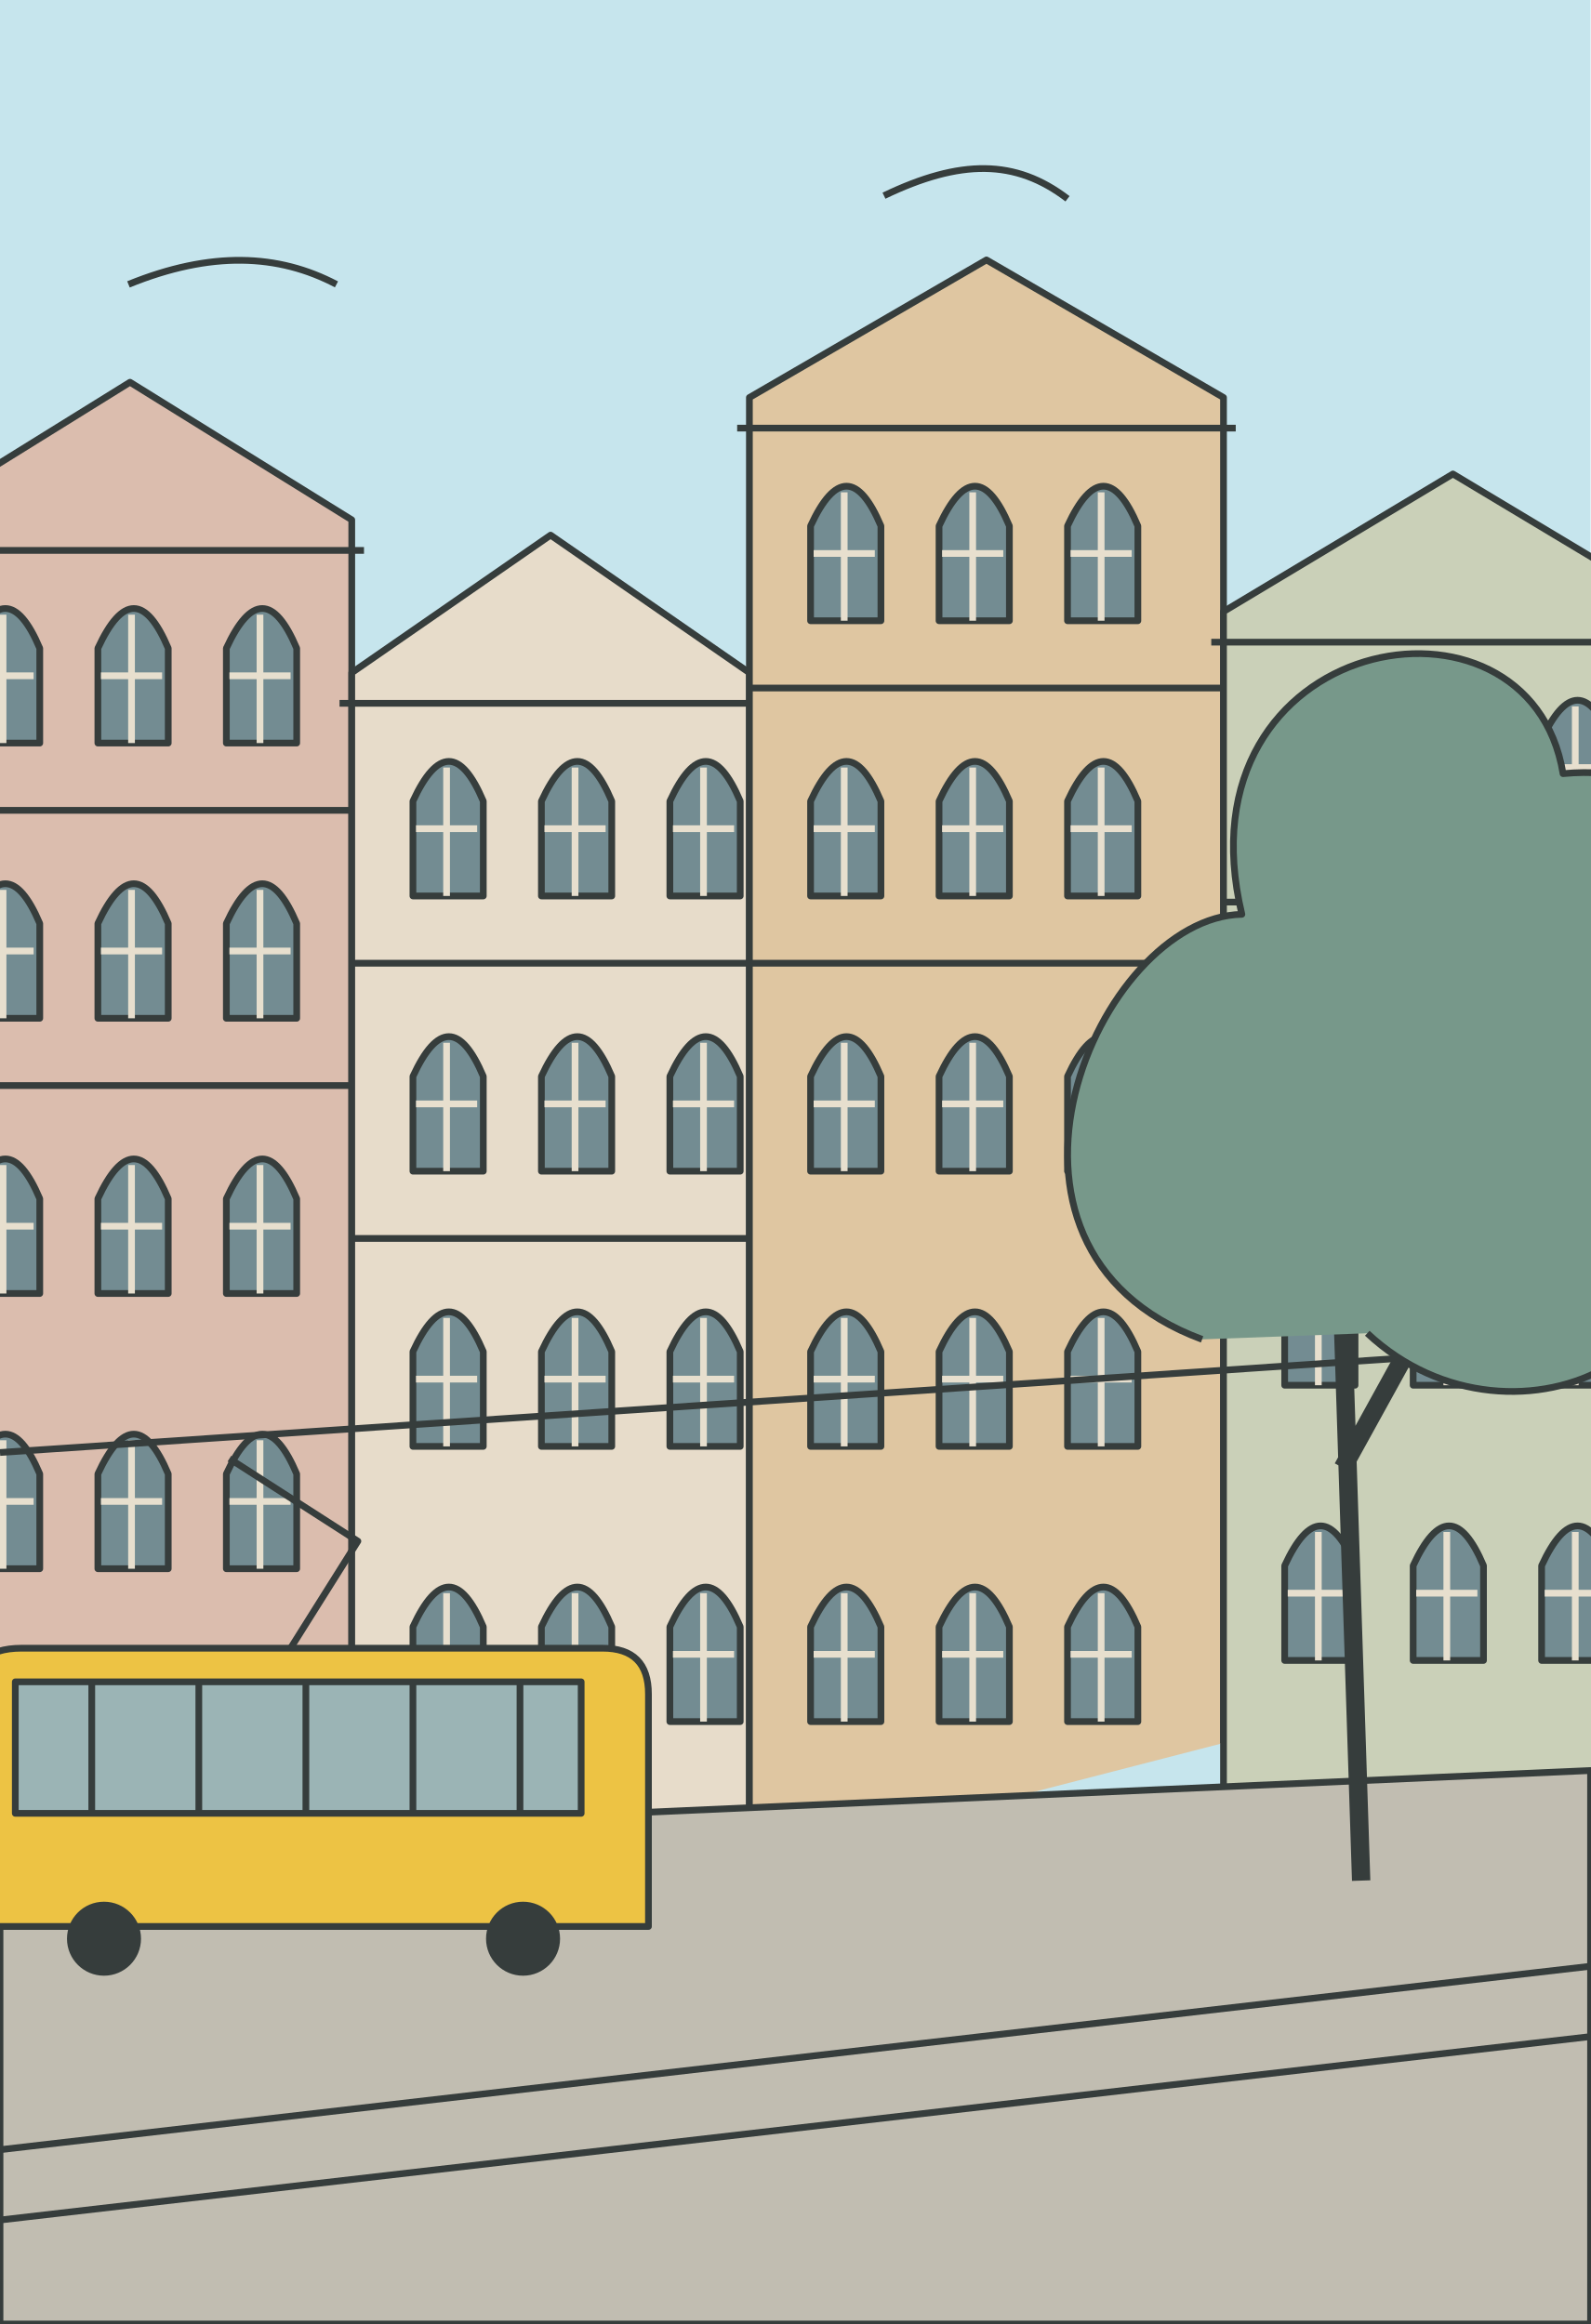
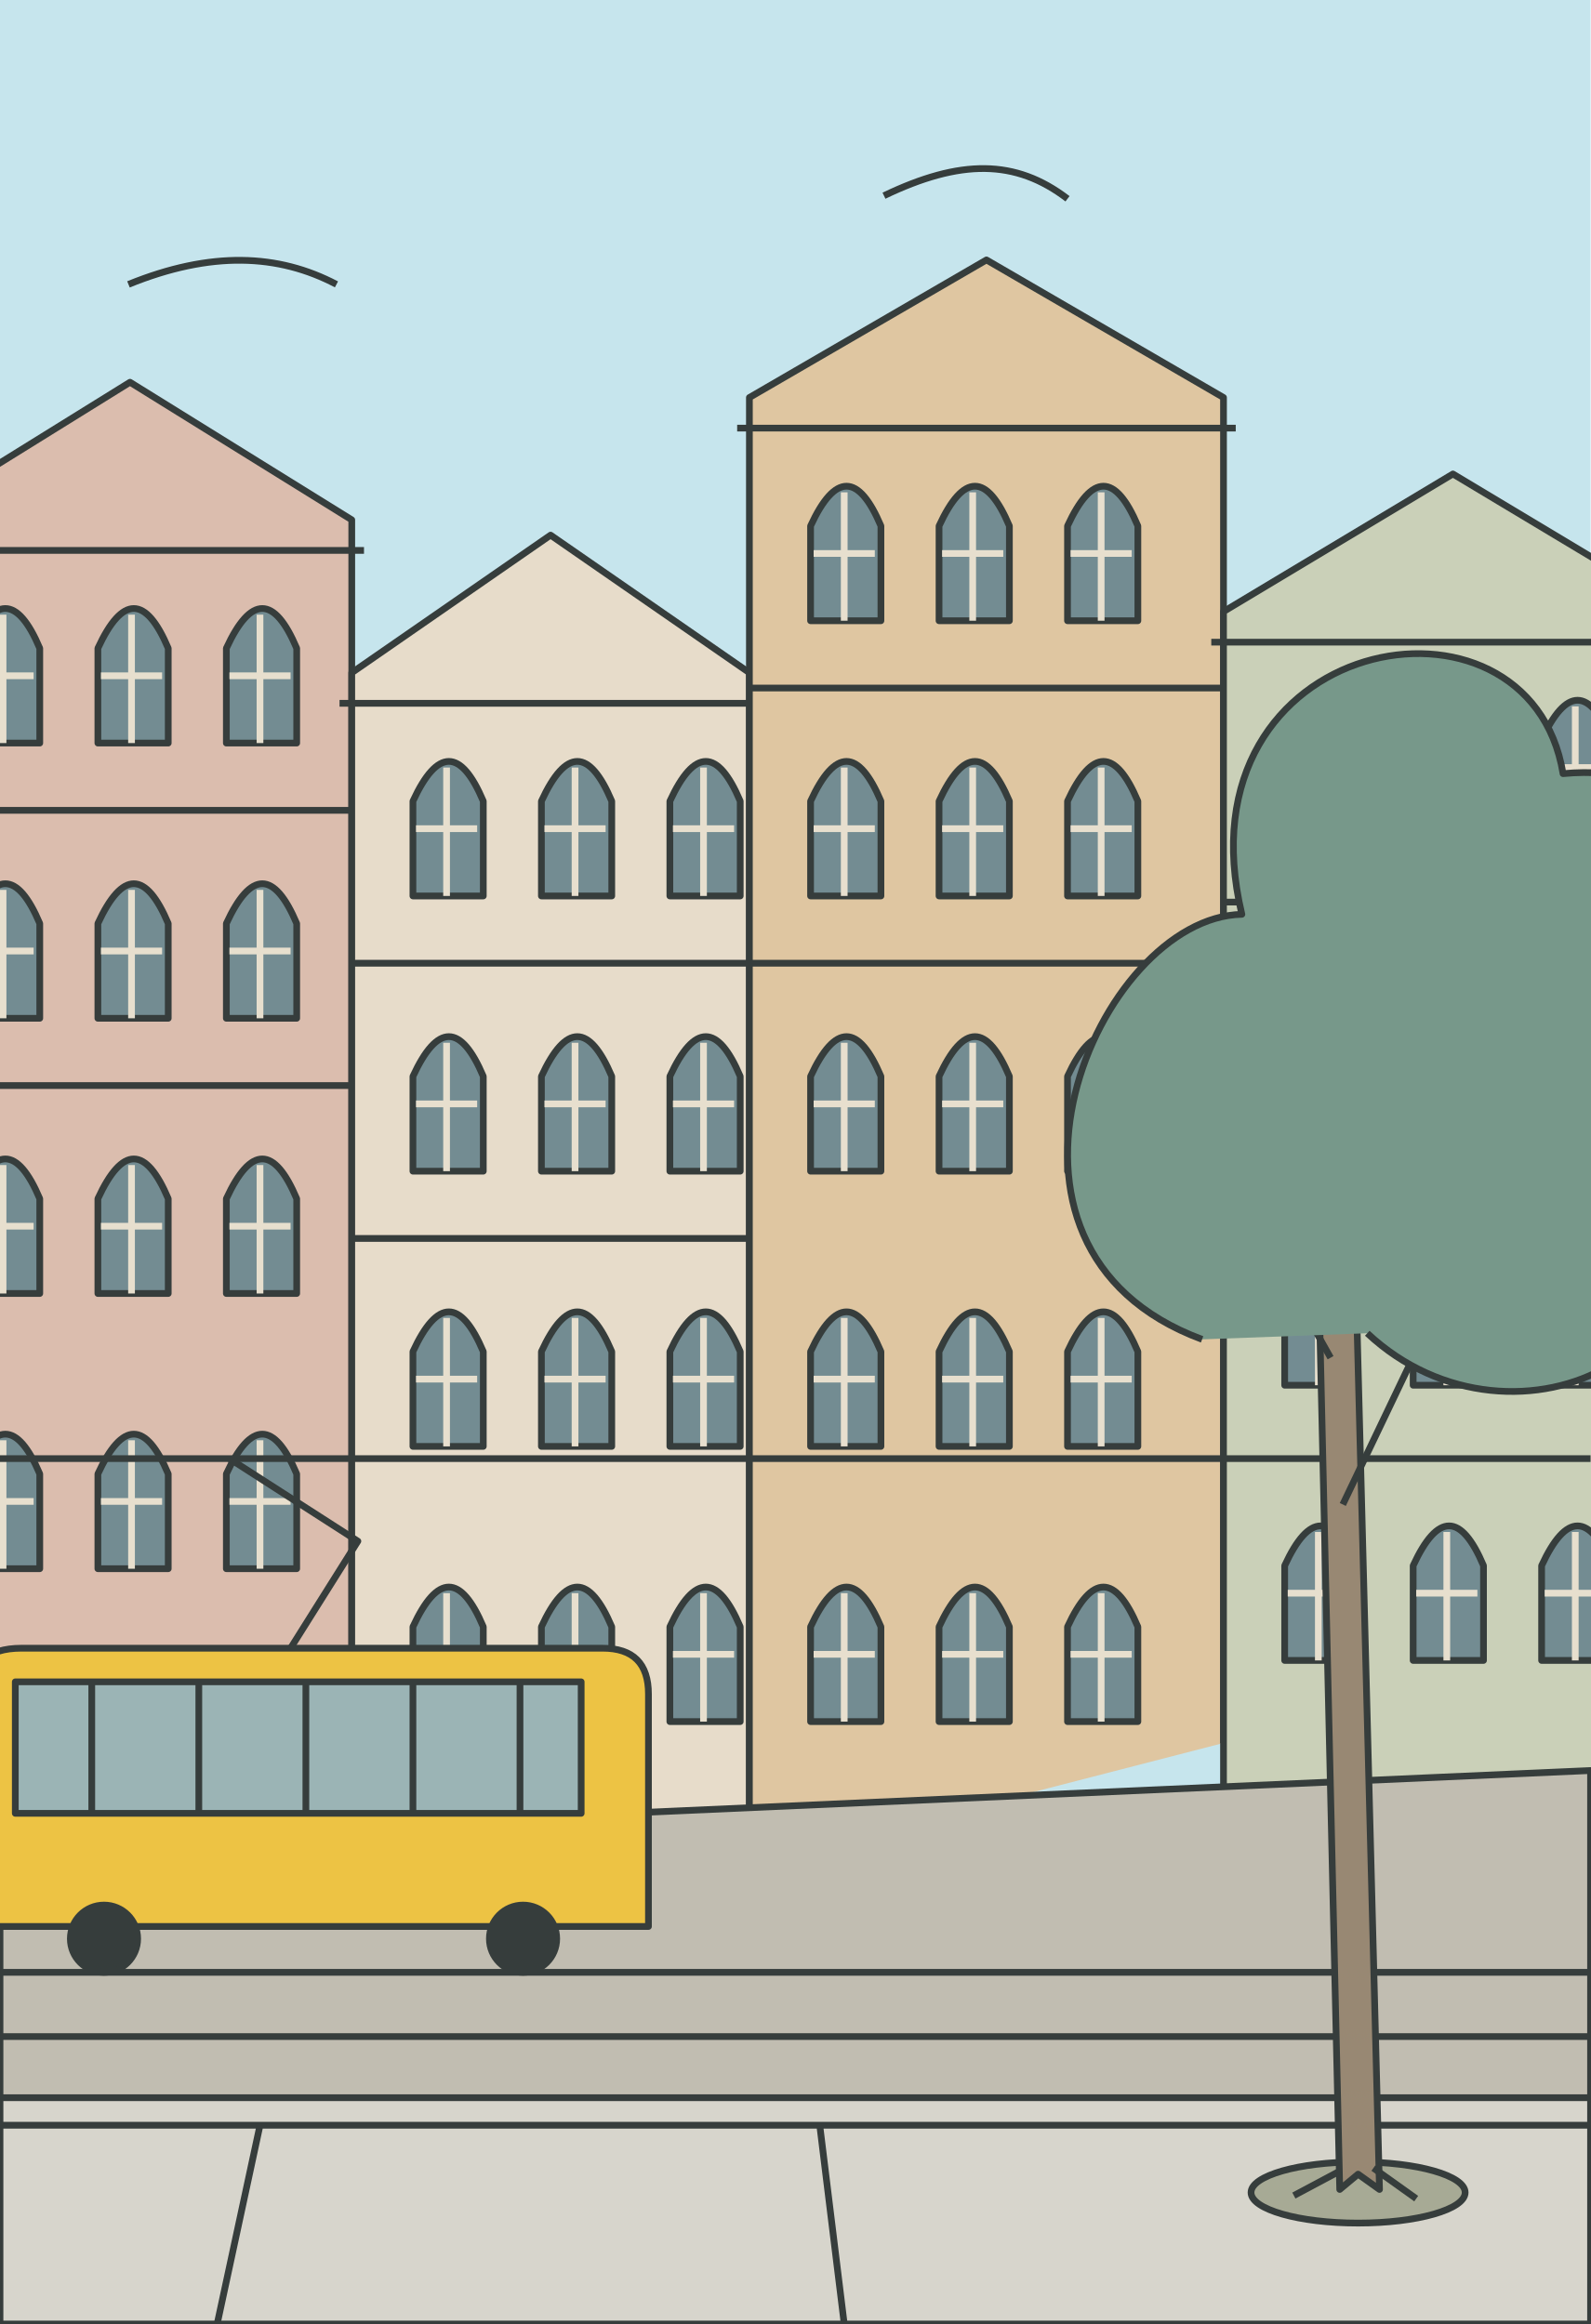
<svg xmlns="http://www.w3.org/2000/svg" viewBox="0 0 520 760">
  <style>.tram{animation:tram-trip 22s ease-in-out infinite;transform-box:view-box;transform-origin:center}@keyframes tram-trip{0%,12%,100%{transform:translateX(0)}40%,58%{transform:translateX(260px)}}@media(prefers-reduced-motion:reduce){.tram{animation:none}}</style>
  <rect width="520" height="760" fill="#c6e5ed" />
  <g stroke="#363d3c" stroke-width="2.2" stroke-linejoin="round">
    <path d="M-30 610V170l72.5 -45 72.5 45v440" fill="#dbbdae" />
    <path d="M-34 180h153M-30 265h145M-30 355h145" fill="none" />
    <path d="M-10 243v-31q12-26 23 0v31Z" fill="#738c92" />
    <path d="M1 201v42m-10-22h20" stroke="#e7dfce" />
    <path d="M32 243v-31q12-26 23 0v31Z" fill="#738c92" />
    <path d="M43 201v42m-10-22h20" stroke="#e7dfce" />
    <path d="M74 243v-31q12-26 23 0v31Z" fill="#738c92" />
    <path d="M85 201v42m-10-22h20" stroke="#e7dfce" />
    <path d="M-10 333v-31q12-26 23 0v31Z" fill="#738c92" />
    <path d="M1 291v42m-10-22h20" stroke="#e7dfce" />
    <path d="M32 333v-31q12-26 23 0v31Z" fill="#738c92" />
    <path d="M43 291v42m-10-22h20" stroke="#e7dfce" />
    <path d="M74 333v-31q12-26 23 0v31Z" fill="#738c92" />
    <path d="M85 291v42m-10-22h20" stroke="#e7dfce" />
    <path d="M-10 423v-31q12-26 23 0v31Z" fill="#738c92" />
    <path d="M1 381v42m-10-22h20" stroke="#e7dfce" />
    <path d="M32 423v-31q12-26 23 0v31Z" fill="#738c92" />
    <path d="M43 381v42m-10-22h20" stroke="#e7dfce" />
    <path d="M74 423v-31q12-26 23 0v31Z" fill="#738c92" />
    <path d="M85 381v42m-10-22h20" stroke="#e7dfce" />
    <path d="M-10 513v-31q12-26 23 0v31Z" fill="#738c92" />
    <path d="M1 471v42m-10-22h20" stroke="#e7dfce" />
    <path d="M32 513v-31q12-26 23 0v31Z" fill="#738c92" />
    <path d="M43 471v42m-10-22h20" stroke="#e7dfce" />
    <path d="M74 513v-31q12-26 23 0v31Z" fill="#738c92" />
    <path d="M85 471v42m-10-22h20" stroke="#e7dfce" />
    <path d="M115 610V220l65.0 -45 65.0 45v440" fill="#e7dcca" />
    <path d="M111 230h138M115 315h130M115 405h130" fill="none" />
    <path d="M135 293v-31q12-26 23 0v31Z" fill="#738c92" />
    <path d="M146 251v42m-10-22h20" stroke="#e7dfce" />
    <path d="M177 293v-31q12-26 23 0v31Z" fill="#738c92" />
    <path d="M188 251v42m-10-22h20" stroke="#e7dfce" />
    <path d="M219 293v-31q12-26 23 0v31Z" fill="#738c92" />
    <path d="M230 251v42m-10-22h20" stroke="#e7dfce" />
    <path d="M135 383v-31q12-26 23 0v31Z" fill="#738c92" />
    <path d="M146 341v42m-10-22h20" stroke="#e7dfce" />
    <path d="M177 383v-31q12-26 23 0v31Z" fill="#738c92" />
    <path d="M188 341v42m-10-22h20" stroke="#e7dfce" />
    <path d="M219 383v-31q12-26 23 0v31Z" fill="#738c92" />
    <path d="M230 341v42m-10-22h20" stroke="#e7dfce" />
    <path d="M135 473v-31q12-26 23 0v31Z" fill="#738c92" />
    <path d="M146 431v42m-10-22h20" stroke="#e7dfce" />
    <path d="M177 473v-31q12-26 23 0v31Z" fill="#738c92" />
    <path d="M188 431v42m-10-22h20" stroke="#e7dfce" />
    <path d="M219 473v-31q12-26 23 0v31Z" fill="#738c92" />
    <path d="M230 431v42m-10-22h20" stroke="#e7dfce" />
    <path d="M135 563v-31q12-26 23 0v31Z" fill="#738c92" />
    <path d="M146 521v42m-10-22h20" stroke="#e7dfce" />
    <path d="M177 563v-31q12-26 23 0v31Z" fill="#738c92" />
    <path d="M188 521v42m-10-22h20" stroke="#e7dfce" />
    <path d="M219 563v-31q12-26 23 0v31Z" fill="#738c92" />
    <path d="M230 521v42m-10-22h20" stroke="#e7dfce" />
    <path d="M245 610V130l77.5 -45 77.5 45v440" fill="#dfc6a1" />
    <path d="M241 140h163M245 225h155M245 315h155" fill="none" />
    <path d="M265 203v-31q12-26 23 0v31Z" fill="#738c92" />
    <path d="M276 161v42m-10-22h20" stroke="#e7dfce" />
    <path d="M307 203v-31q12-26 23 0v31Z" fill="#738c92" />
    <path d="M318 161v42m-10-22h20" stroke="#e7dfce" />
    <path d="M349 203v-31q12-26 23 0v31Z" fill="#738c92" />
    <path d="M360 161v42m-10-22h20" stroke="#e7dfce" />
    <path d="M265 293v-31q12-26 23 0v31Z" fill="#738c92" />
    <path d="M276 251v42m-10-22h20" stroke="#e7dfce" />
    <path d="M307 293v-31q12-26 23 0v31Z" fill="#738c92" />
    <path d="M318 251v42m-10-22h20" stroke="#e7dfce" />
    <path d="M349 293v-31q12-26 23 0v31Z" fill="#738c92" />
    <path d="M360 251v42m-10-22h20" stroke="#e7dfce" />
    <path d="M265 383v-31q12-26 23 0v31Z" fill="#738c92" />
    <path d="M276 341v42m-10-22h20" stroke="#e7dfce" />
    <path d="M307 383v-31q12-26 23 0v31Z" fill="#738c92" />
    <path d="M318 341v42m-10-22h20" stroke="#e7dfce" />
    <path d="M349 383v-31q12-26 23 0v31Z" fill="#738c92" />
    <path d="M360 341v42m-10-22h20" stroke="#e7dfce" />
    <path d="M265 473v-31q12-26 23 0v31Z" fill="#738c92" />
    <path d="M276 431v42m-10-22h20" stroke="#e7dfce" />
    <path d="M307 473v-31q12-26 23 0v31Z" fill="#738c92" />
    <path d="M318 431v42m-10-22h20" stroke="#e7dfce" />
    <path d="M349 473v-31q12-26 23 0v31Z" fill="#738c92" />
    <path d="M360 431v42m-10-22h20" stroke="#e7dfce" />
    <path d="M265 563v-31q12-26 23 0v31Z" fill="#738c92" />
    <path d="M276 521v42m-10-22h20" stroke="#e7dfce" />
    <path d="M307 563v-31q12-26 23 0v31Z" fill="#738c92" />
    <path d="M318 521v42m-10-22h20" stroke="#e7dfce" />
    <path d="M349 563v-31q12-26 23 0v31Z" fill="#738c92" />
    <path d="M360 521v42m-10-22h20" stroke="#e7dfce" />
    <path d="M400 610V200l75.0 -45 75.0 45v440" fill="#cad0b8" />
    <path d="M396 210h158M400 295h150M400 385h150" fill="none" />
    <path d="M420 273v-31q12-26 23 0v31Z" fill="#738c92" />
    <path d="M431 231v42m-10-22h20" stroke="#e7dfce" />
    <path d="M462 273v-31q12-26 23 0v31Z" fill="#738c92" />
    <path d="M473 231v42m-10-22h20" stroke="#e7dfce" />
    <path d="M504 273v-31q12-26 23 0v31Z" fill="#738c92" />
    <path d="M515 231v42m-10-22h20" stroke="#e7dfce" />
    <path d="M420 363v-31q12-26 23 0v31Z" fill="#738c92" />
    <path d="M431 321v42m-10-22h20" stroke="#e7dfce" />
    <path d="M462 363v-31q12-26 23 0v31Z" fill="#738c92" />
    <path d="M473 321v42m-10-22h20" stroke="#e7dfce" />
    <path d="M504 363v-31q12-26 23 0v31Z" fill="#738c92" />
    <path d="M515 321v42m-10-22h20" stroke="#e7dfce" />
    <path d="M420 453v-31q12-26 23 0v31Z" fill="#738c92" />
    <path d="M431 411v42m-10-22h20" stroke="#e7dfce" />
    <path d="M462 453v-31q12-26 23 0v31Z" fill="#738c92" />
    <path d="M473 411v42m-10-22h20" stroke="#e7dfce" />
    <path d="M504 453v-31q12-26 23 0v31Z" fill="#738c92" />
    <path d="M515 411v42m-10-22h20" stroke="#e7dfce" />
    <path d="M420 543v-31q12-26 23 0v31Z" fill="#738c92" />
    <path d="M431 501v42m-10-22h20" stroke="#e7dfce" />
    <path d="M462 543v-31q12-26 23 0v31Z" fill="#738c92" />
    <path d="M473 501v42m-10-22h20" stroke="#e7dfce" />
    <path d="M504 543v-31q12-26 23 0v31Z" fill="#738c92" />
    <path d="M515 501v42m-10-22h20" stroke="#e7dfce" />
    <path d="M0 602 520 579v181H0Z" fill="#c1bdb1" />
-     <path d="M0 703 520 643M0 726 520 666" fill="none" />
-     <path d="M0 475l520-35" fill="none" />
+     <path d="M0 645H520M0 666H520" fill="none" />
+     <path d="M0 477H520" fill="none" />
    <g class="tram">
      <path d="M-10 630v-75q0-16 17-16h190q15 0 15 15v76Z" fill="#edc344" />
      <path d="M5 550h185v43H5Z" fill="#9bb4b5" />
      <path d="M30 550v43m35-43v43m35-43v43m35-43v43m35-43v43M95 539l22-35-42-27" fill="none" />
      <circle cx="34" cy="634" r="11" fill="#363d3c" />
      <circle cx="171" cy="634" r="11" fill="#363d3c" />
    </g>
-     <path d="m445 615-8-245m0 55-52-70m54 125 43-78" fill="none" stroke-width="6" />
+     <path d="M0 686H520V760H0Z" fill="#d7d5cc" />
+     <path d="M0 695H520M85 695l-14 65m197-65 8 65" fill="none" />
+     <ellipse cx="444" cy="717" rx="35" ry="10" fill="#a7aa95" />
+     <path d="m438 716-8-346h12l9 346-7-5Z" fill="#988873" />
+     <path d="m435 444-50-89m54 137 43-90" fill="none" />
+     <path d="m438 710-15 8m26-9 14 10" fill="none" />
    <path d="M393 438c-81-30-34-138 13-139-22-92 94-113 105-46 74-7 74 91 28 118 40 70-44 110-92 65" fill="#77988a" />
    <path d="M42 93c27-11 49-10 68 0m179-29c25-12 43-12 60 1" fill="none" />
  </g>
</svg>
